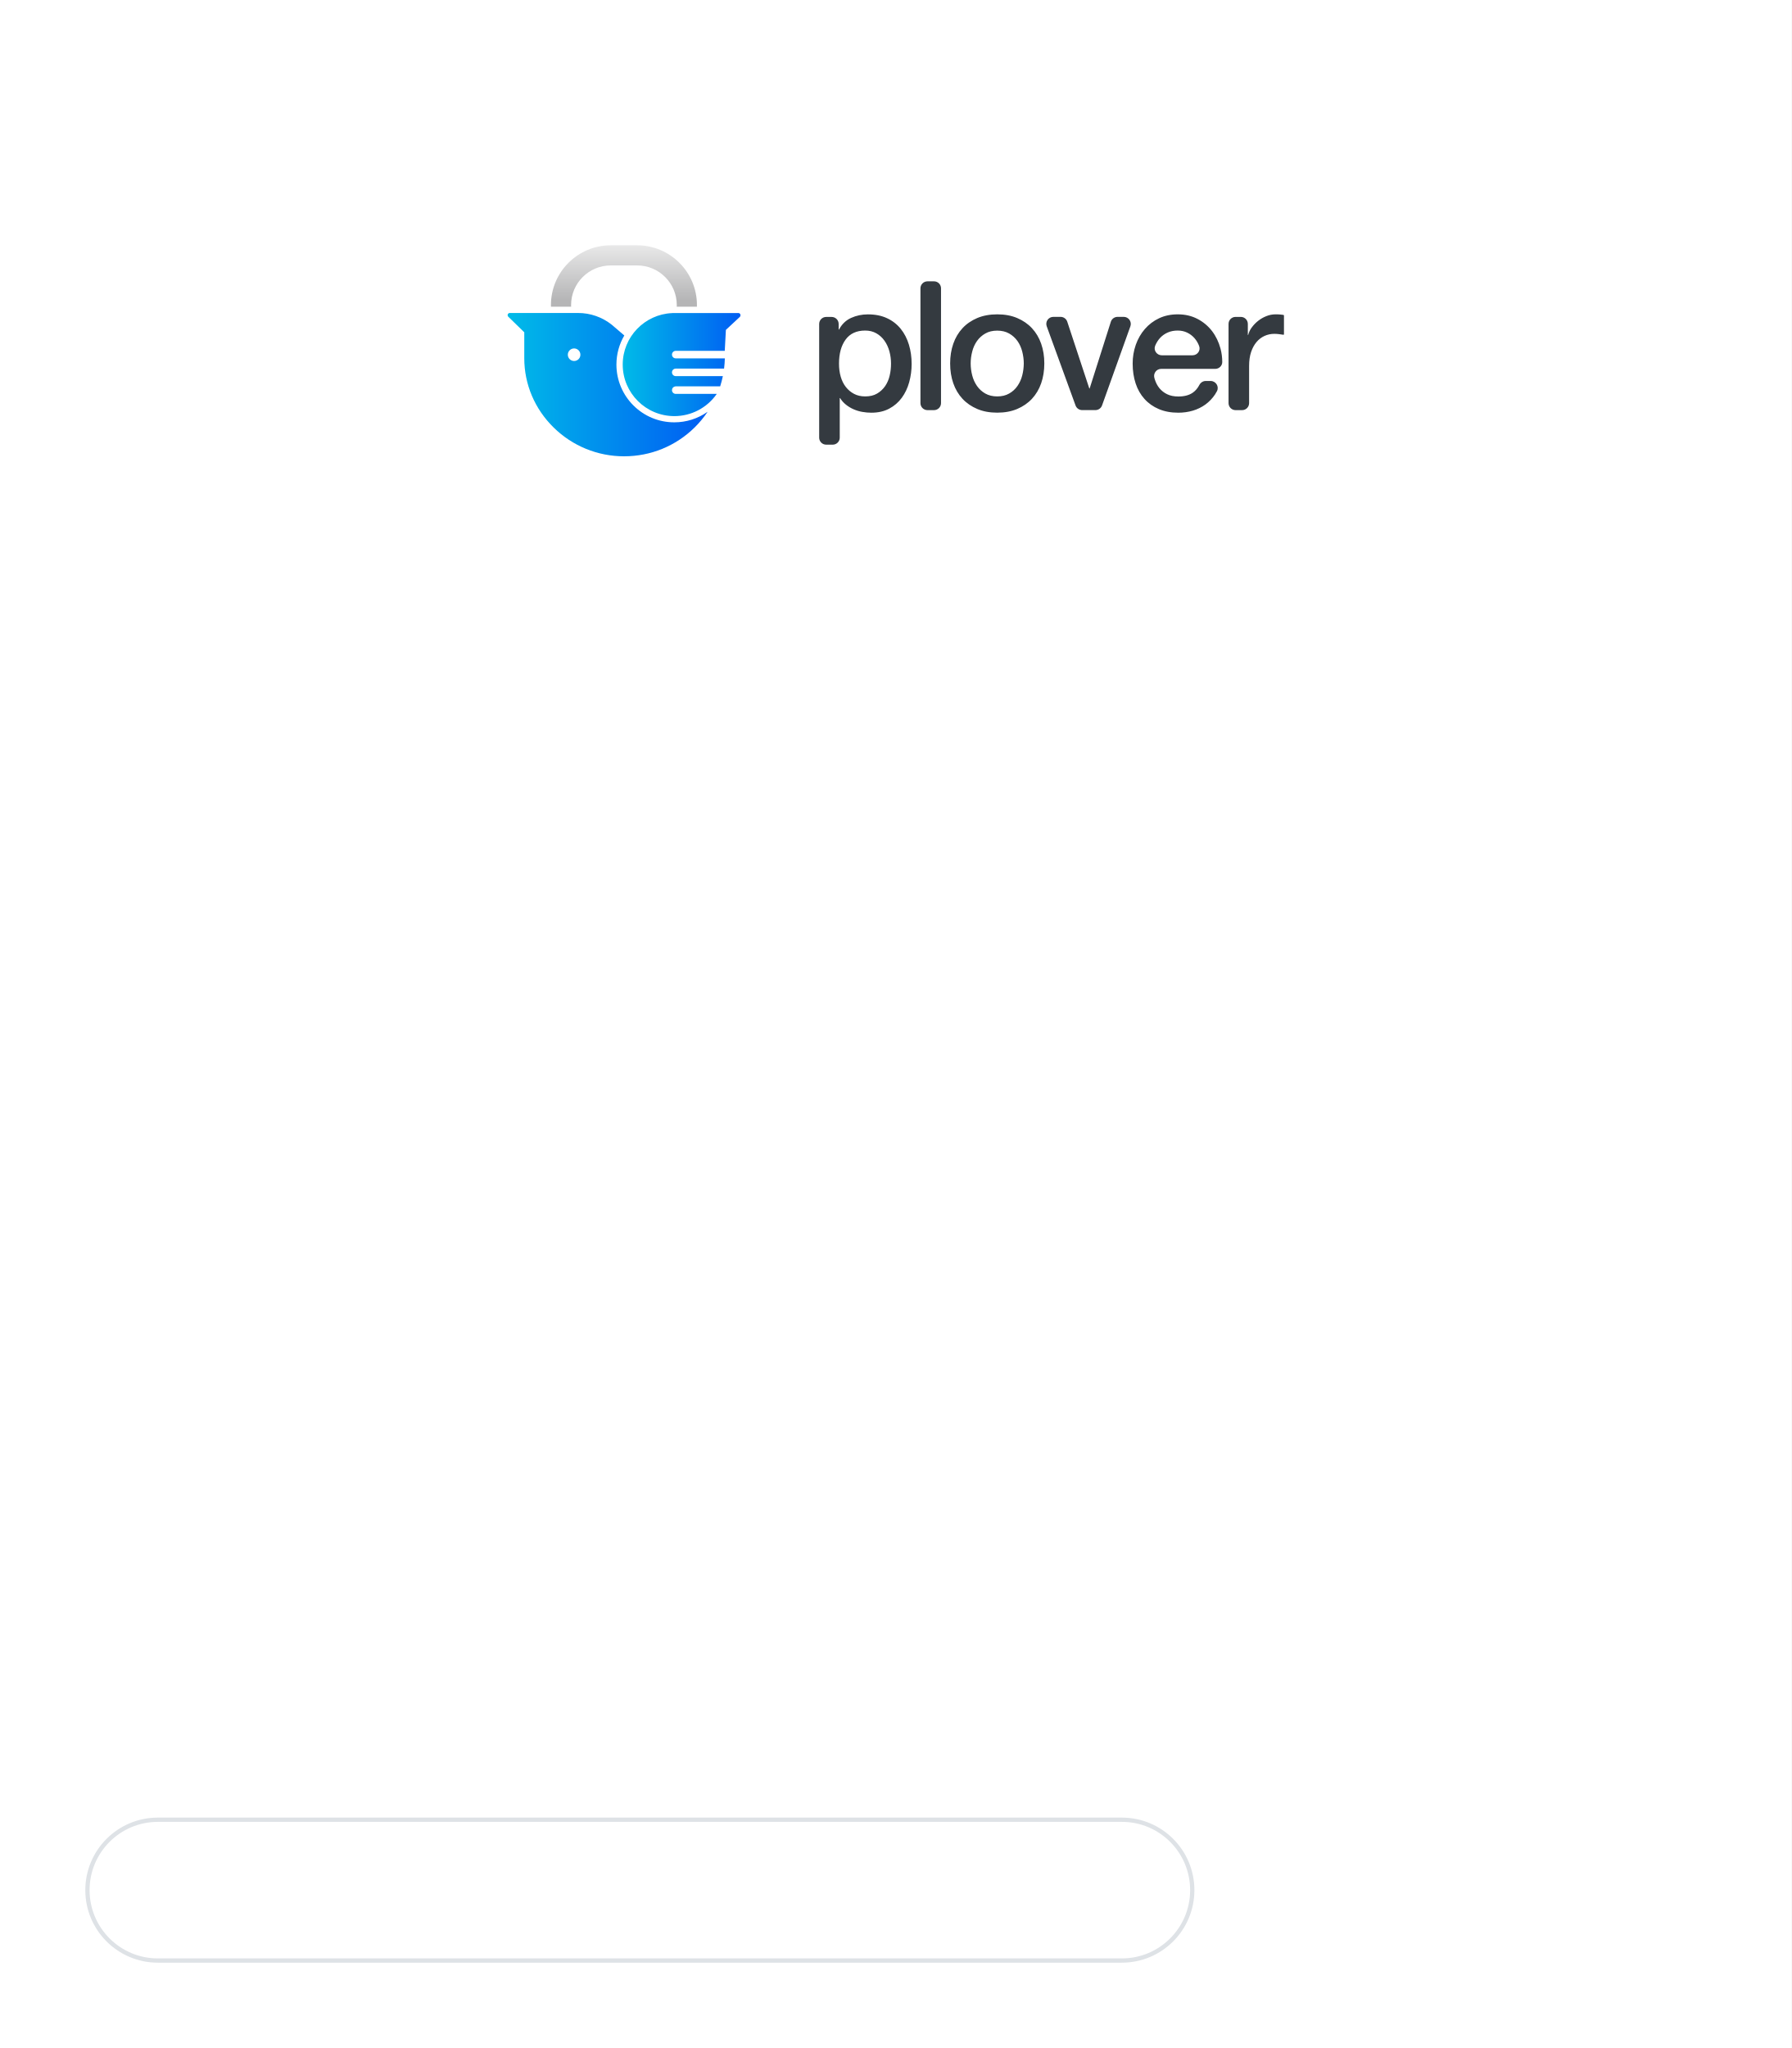
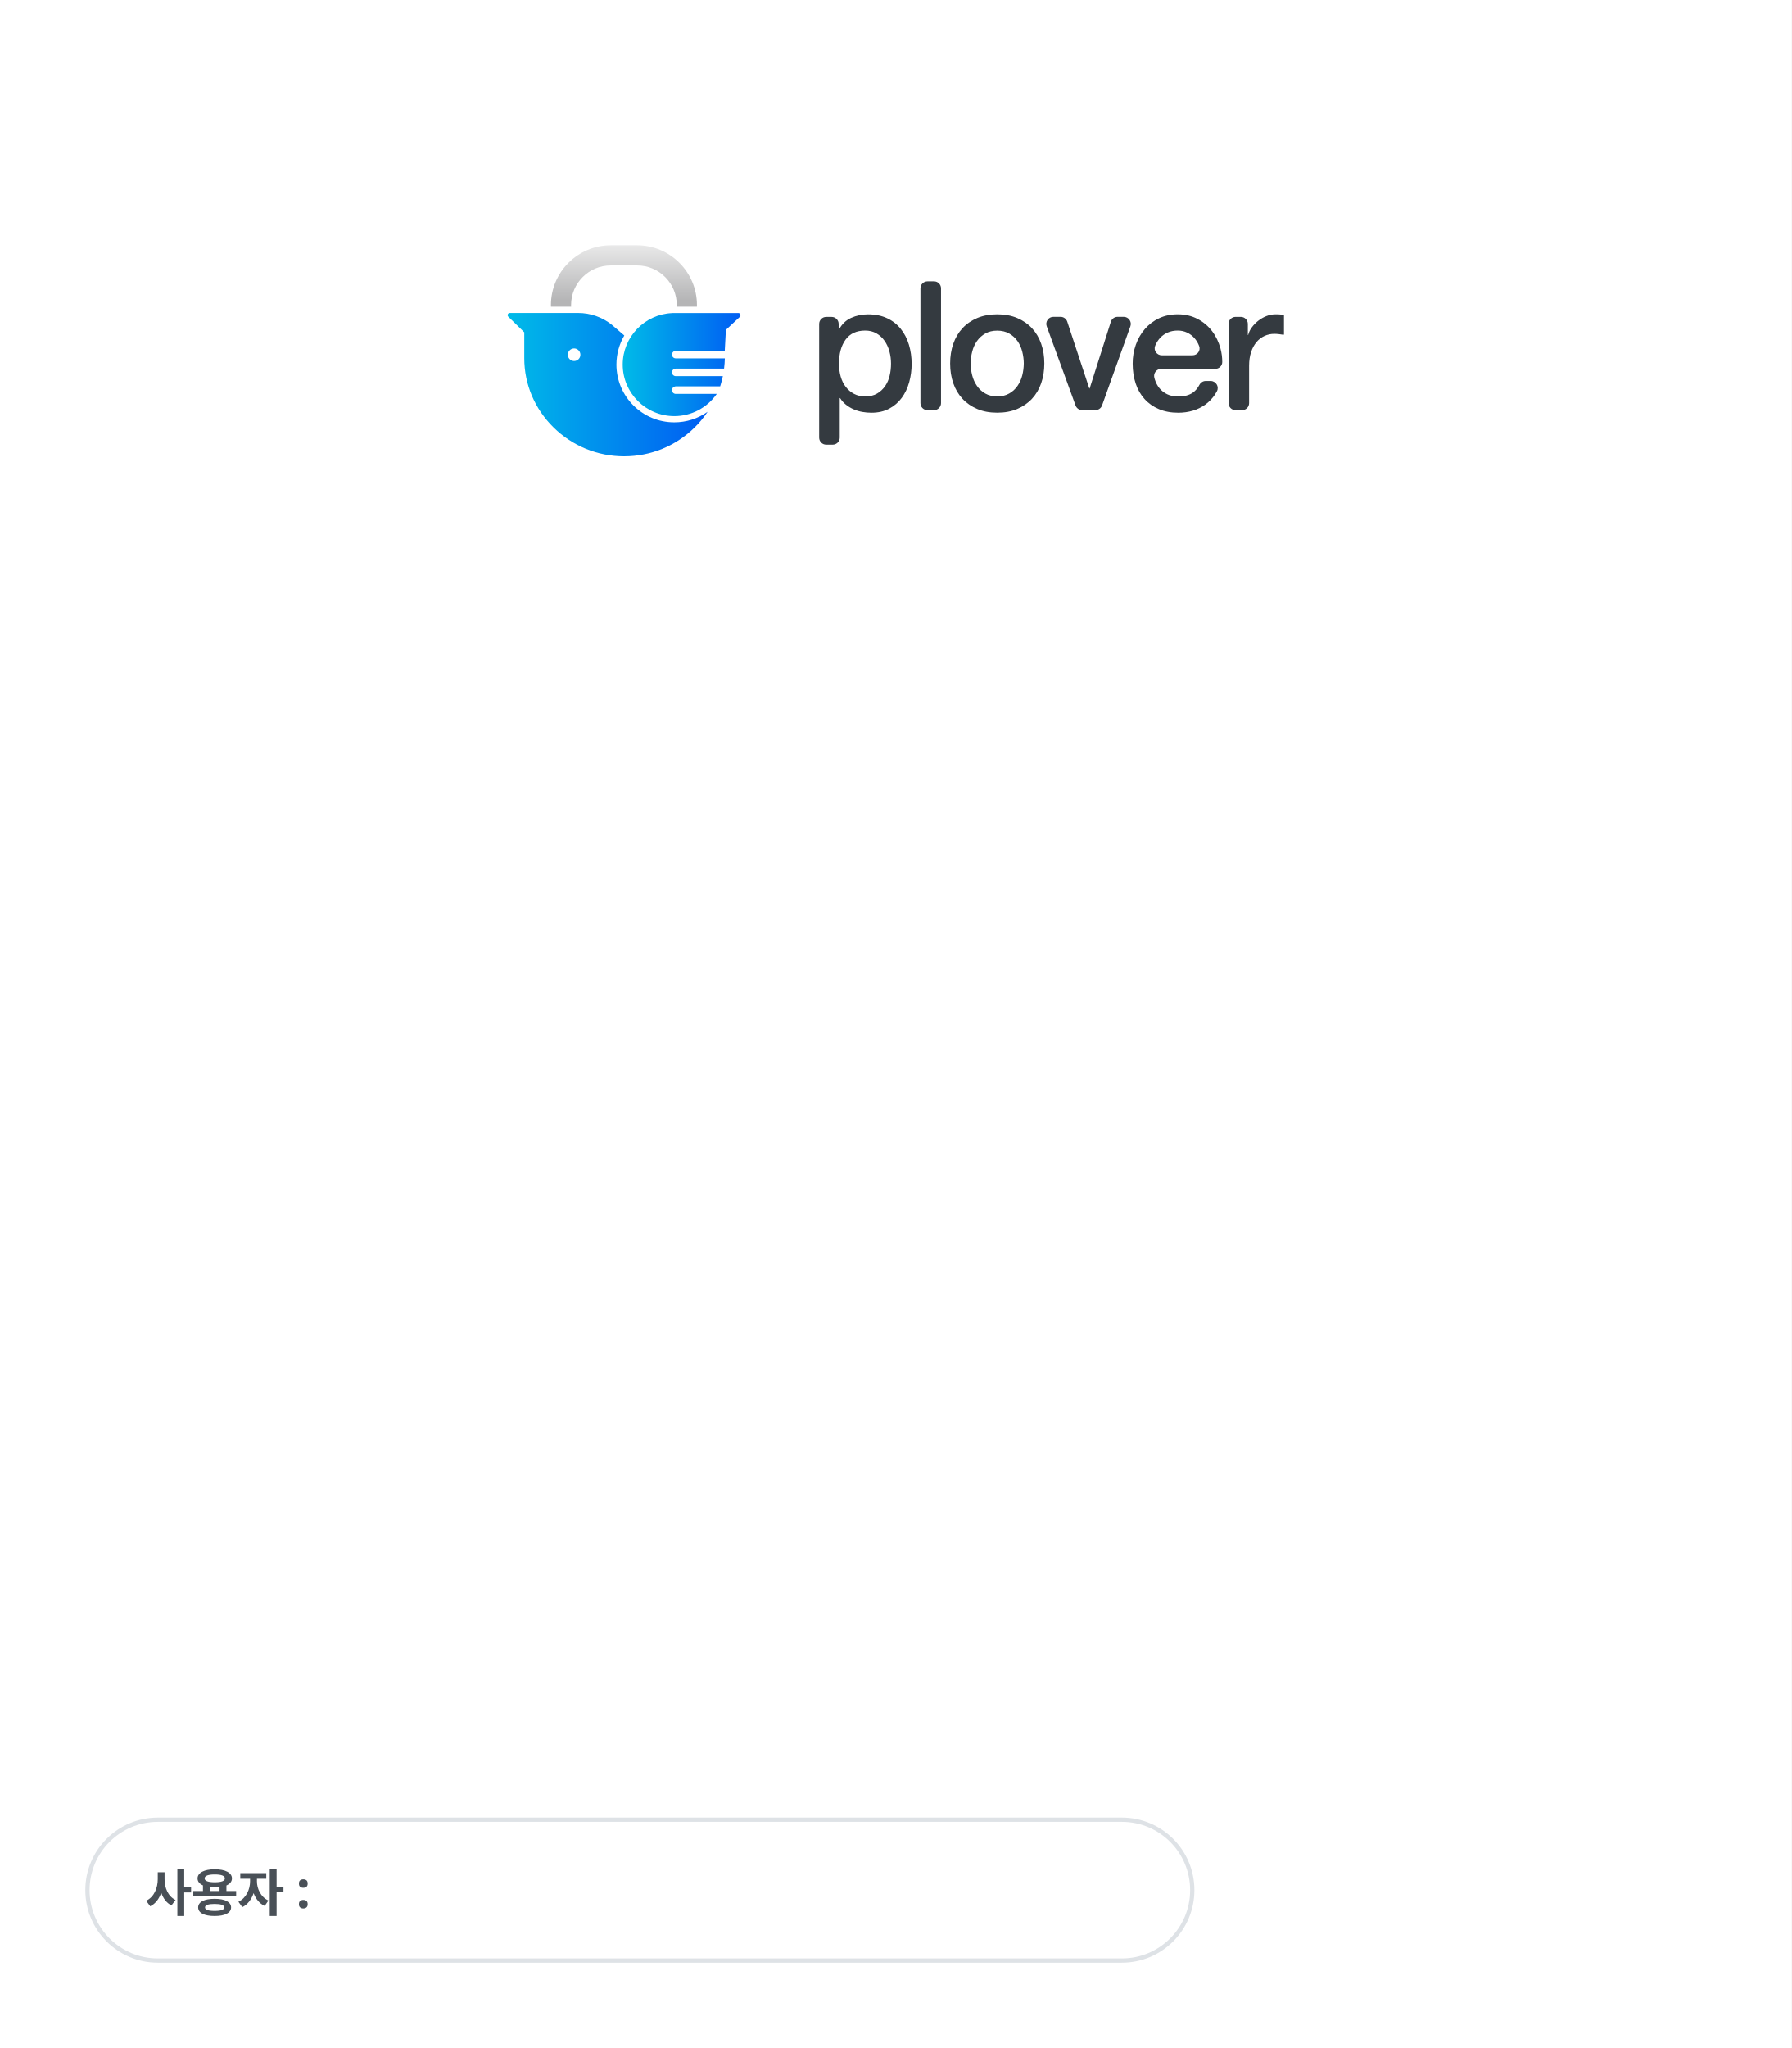
<svg xmlns="http://www.w3.org/2000/svg" width="420" height="480" viewBox="0 0 420 480">
  <defs>
    <linearGradient id="a" x1="50.005%" x2="50.005%" y1="-11.315%" y2="108.729%">
      <stop offset="0%" stop-color="#EFEFEF" />
      <stop offset="84.37%" stop-color="#B5B5B6" />
    </linearGradient>
    <linearGradient id="b" x1="-.006%" x2="99.999%" y1="50.036%" y2="50.036%">
      <stop offset="0%" stop-color="#00BBE8" />
      <stop offset="100%" stop-color="#005DF3" />
    </linearGradient>
    <linearGradient id="c" x1=".018%" x2="100.001%" y1="50.006%" y2="50.006%">
      <stop offset="0%" stop-color="#00BBE8" />
      <stop offset="100%" stop-color="#005DF3" />
    </linearGradient>
  </defs>
  <g fill="none" fill-rule="evenodd">
    <path fill="#FFF" d="M0 0h420v480H0z" />
    <g fill-rule="nonzero">
      <path fill="url(#a)" d="M14.888 14.89c-.01-.135-.01-.263-.01-.4 0-5.117 4.168-9.28 9.292-9.28h6.197c5.123 0 9.29 4.163 9.29 9.28 0 .137 0 .265-.008.4h4.723c0-.135.009-.263.009-.4 0-7.717-6.288-14-14.014-14H24.17c-7.726 0-14.014 6.283-14.014 14 0 .137.009.265.009.4h4.723z" transform="translate(119 57)" />
      <path fill="url(#b)" d="M25.507 28.445c0-2.481.674-4.809 1.848-6.818l-2.93-2.509a12.665 12.665 0 0 0-7.918-2.763H.51a.509.509 0 0 0-.355.872l3.749 3.655v6.063c0 6.128 2.448 11.9 6.889 16.255a23.468 23.468 0 0 0 16.516 6.745c6.224 0 12.085-2.39 16.517-6.745a23.533 23.533 0 0 0 3.057-3.69 13.508 13.508 0 0 1-7.799 2.472c-7.489.018-13.577-6.064-13.577-13.537zm-9.919-.836a1.473 1.473 0 0 1-1.474-1.473c0-.809.664-1.472 1.474-1.472.81 0 1.475.663 1.475 1.472 0 .81-.656 1.473-1.475 1.473z" transform="translate(119 57)" />
      <path fill="url(#c)" d="M54.081 16.364h-15.27c-.09 0-.181.009-.273.018-6.424.29-11.556 5.582-11.556 12.063 0 6.673 5.423 12.082 12.102 12.082a12.09 12.09 0 0 0 9.947-5.209h-9.619a.883.883 0 0 1-.883-.882c0-.436.31-.79.72-.863a.759.759 0 0 1 .2-.028h10.383c.245-.781.455-1.581.627-2.39H39.412a.883.883 0 0 1-.883-.882c0-.491.4-.882.883-.882h11.33c.1-.791.163-1.591.182-2.4H39.412a.883.883 0 0 1-.883-.882c0-.482.4-.882.883-.882h11.493l.264-4.909 3.267-3.045c.328-.346.11-.91-.355-.91z" transform="translate(119 57)" />
      <g fill="#343A40">
        <path d="M211.165 77.082a8.838 8.838 0 0 0-3.194-2.491c-1.283-.61-2.785-.91-4.505-.91-1.41 0-2.72.274-3.94.828-1.21.546-2.157 1.455-2.84 2.727h-.081v-1.309c0-.909-.737-1.645-1.647-1.645h-1.274c-.91 0-1.647.736-1.647 1.645v26.646c0 .909.737 1.645 1.647 1.645h1.529c.91 0 1.647-.736 1.647-1.645V93.3h.081c.364.59.829 1.11 1.375 1.545.546.437 1.146.8 1.801 1.082a8.71 8.71 0 0 0 2.03.61c.7.127 1.41.19 2.12.19 1.61 0 3.003-.318 4.195-.954a8.625 8.625 0 0 0 2.94-2.537c.773-1.054 1.355-2.272 1.738-3.654a15.97 15.97 0 0 0 .573-4.273c0-1.609-.21-3.118-.637-4.527-.428-1.41-1.065-2.646-1.911-3.7zm-2.603 10.945a7.098 7.098 0 0 1-1.055 2.455 5.9 5.9 0 0 1-1.884 1.754c-.764.455-1.693.673-2.794.673-.992 0-1.856-.2-2.602-.59a5.952 5.952 0 0 1-1.93-1.61c-.536-.673-.937-1.49-1.21-2.427-.273-.946-.4-1.964-.4-3.064 0-2.336.518-4.218 1.547-5.627 1.028-1.41 2.557-2.118 4.595-2.118.983 0 1.866.218 2.621.654a5.799 5.799 0 0 1 1.902 1.737c.51.718.892 1.545 1.147 2.472.254.928.382 1.891.382 2.873 0 .973-.1 1.91-.319 2.818zM218.954 65.936h-1.528c-.91 0-1.647.737-1.647 1.646v26.9c0 .909.737 1.645 1.647 1.645h1.528c.91 0 1.648-.736 1.648-1.645v-26.9a1.634 1.634 0 0 0-1.648-1.646zM241.923 76.927c-.947-1.018-2.102-1.809-3.467-2.39-1.365-.582-2.93-.864-4.678-.864-1.747 0-3.312.29-4.677.863-1.365.582-2.53 1.373-3.467 2.391-.947 1.018-1.665 2.228-2.157 3.637-.491 1.409-.737 2.945-.737 4.609 0 1.69.246 3.245.737 4.654.492 1.41 1.21 2.618 2.157 3.637.946 1.018 2.102 1.809 3.467 2.39 1.365.582 2.93.864 4.677.864 1.748 0 3.313-.29 4.678-.863 1.365-.582 2.52-1.373 3.467-2.391.946-1.019 1.665-2.228 2.157-3.637.49-1.409.737-2.963.737-4.654 0-1.664-.246-3.2-.737-4.61-.492-1.408-1.21-2.618-2.157-3.636zm-2.284 11.064a7.56 7.56 0 0 1-1.12 2.473 5.783 5.783 0 0 1-1.947 1.772c-.792.455-1.72.673-2.794.673-1.073 0-2.002-.227-2.793-.673a5.977 5.977 0 0 1-1.948-1.772 7.646 7.646 0 0 1-1.12-2.473 11.22 11.22 0 0 1-.363-2.81c0-.926.118-1.863.364-2.79a7.392 7.392 0 0 1 1.12-2.473 6.025 6.025 0 0 1 1.947-1.754c.791-.455 1.72-.673 2.793-.673 1.074 0 2.002.227 2.794.673a6.025 6.025 0 0 1 1.947 1.754c.51.718.883 1.546 1.12 2.473.236.927.364 1.864.364 2.79-.01.955-.128 1.892-.364 2.81zM263.435 74.264h-1.447c-.719 0-1.356.463-1.574 1.145l-4.969 15.636h-.082l-5.168-15.654a1.653 1.653 0 0 0-1.566-1.127h-1.701a1.645 1.645 0 0 0-1.547 2.209l6.761 18.563a1.64 1.64 0 0 0 1.547 1.082h3.103c.7 0 1.32-.436 1.556-1.09L265 76.463c.374-1.064-.427-2.2-1.565-2.2zM284.147 77.61a10.187 10.187 0 0 0-3.404-2.855c-1.365-.719-2.912-1.082-4.632-1.082-1.638 0-3.103.309-4.404.927a9.994 9.994 0 0 0-3.321 2.518c-.92 1.055-1.62 2.282-2.12 3.682a13.243 13.243 0 0 0-.738 4.418c0 1.691.237 3.246.7 4.655.465 1.409 1.157 2.618 2.076 3.636.919 1.018 2.038 1.81 3.367 2.373 1.328.563 2.848.845 4.568.845 1.183 0 2.32-.163 3.403-.482a9.72 9.72 0 0 0 2.94-1.436 9.36 9.36 0 0 0 2.247-2.345 8.19 8.19 0 0 0 .455-.773c.574-1.091-.245-2.4-1.474-2.4h-1.156c-.637 0-1.192.373-1.492.936-.391.755-.9 1.355-1.52 1.791-.864.61-1.993.91-3.403.91-1.02 0-1.893-.173-2.62-.528a5.32 5.32 0 0 1-1.82-1.418c-.483-.591-.838-1.282-1.084-2.073l-.109-.382c-.264-1.045.519-2.072 1.602-2.072h12.676c.892 0 1.647-.71 1.647-1.6 0-1.073-.137-2.128-.41-3.155-.418-1.545-1.073-2.91-1.974-4.09zm-4.587 5.663h-7.207c-1.146 0-1.984-1.155-1.556-2.218l.027-.073c.3-.7.692-1.318 1.183-1.837a5.344 5.344 0 0 1 1.775-1.227c.691-.3 1.456-.445 2.302-.445.82 0 1.556.163 2.22.482a5.387 5.387 0 0 1 1.693 1.272 5.983 5.983 0 0 1 1.11 1.855c.419 1.073-.41 2.19-1.547 2.19zM300.827 73.8s-.009 0 0 0h-.009c-.064-.01-.446-.055-.646-.082-.21-.027-.6-.045-1.165-.045-.737 0-1.456.145-2.157.427a7.534 7.534 0 0 0-1.929 1.118 7.919 7.919 0 0 0-1.483 1.546 4.977 4.977 0 0 0-.828 1.736h-.082v-2.582c0-.909-.737-1.645-1.647-1.645h-1.229c-.91 0-1.647.736-1.647 1.645v18.564c0 .909.737 1.645 1.647 1.645h1.53c.91 0 1.646-.736 1.646-1.645v-8.755c0-1.209.155-2.282.464-3.218.31-.927.737-1.709 1.274-2.345a5.318 5.318 0 0 1 1.884-1.437 5.504 5.504 0 0 1 2.302-.482c.337 0 .683.019 1.038.064.355.046 1.037.146 1.037.146.091.018.173-.046.173-.064v-4.427c0-.137-.146-.164-.173-.164z" />
      </g>
    </g>
    <rect width="259" height="33" x="20.5" y="426.5" stroke="#DEE2E6" rx="16.5" />
+     <text fill="#495057" font-family="SpoqaHanSans-Bold, SpoqaHanSans" font-size="12" font-weight="bold" letter-spacing="-.214">
+       <tspan x="34" y="448">사용자 : </tspan>
+     </text>
  </g>
</svg>
